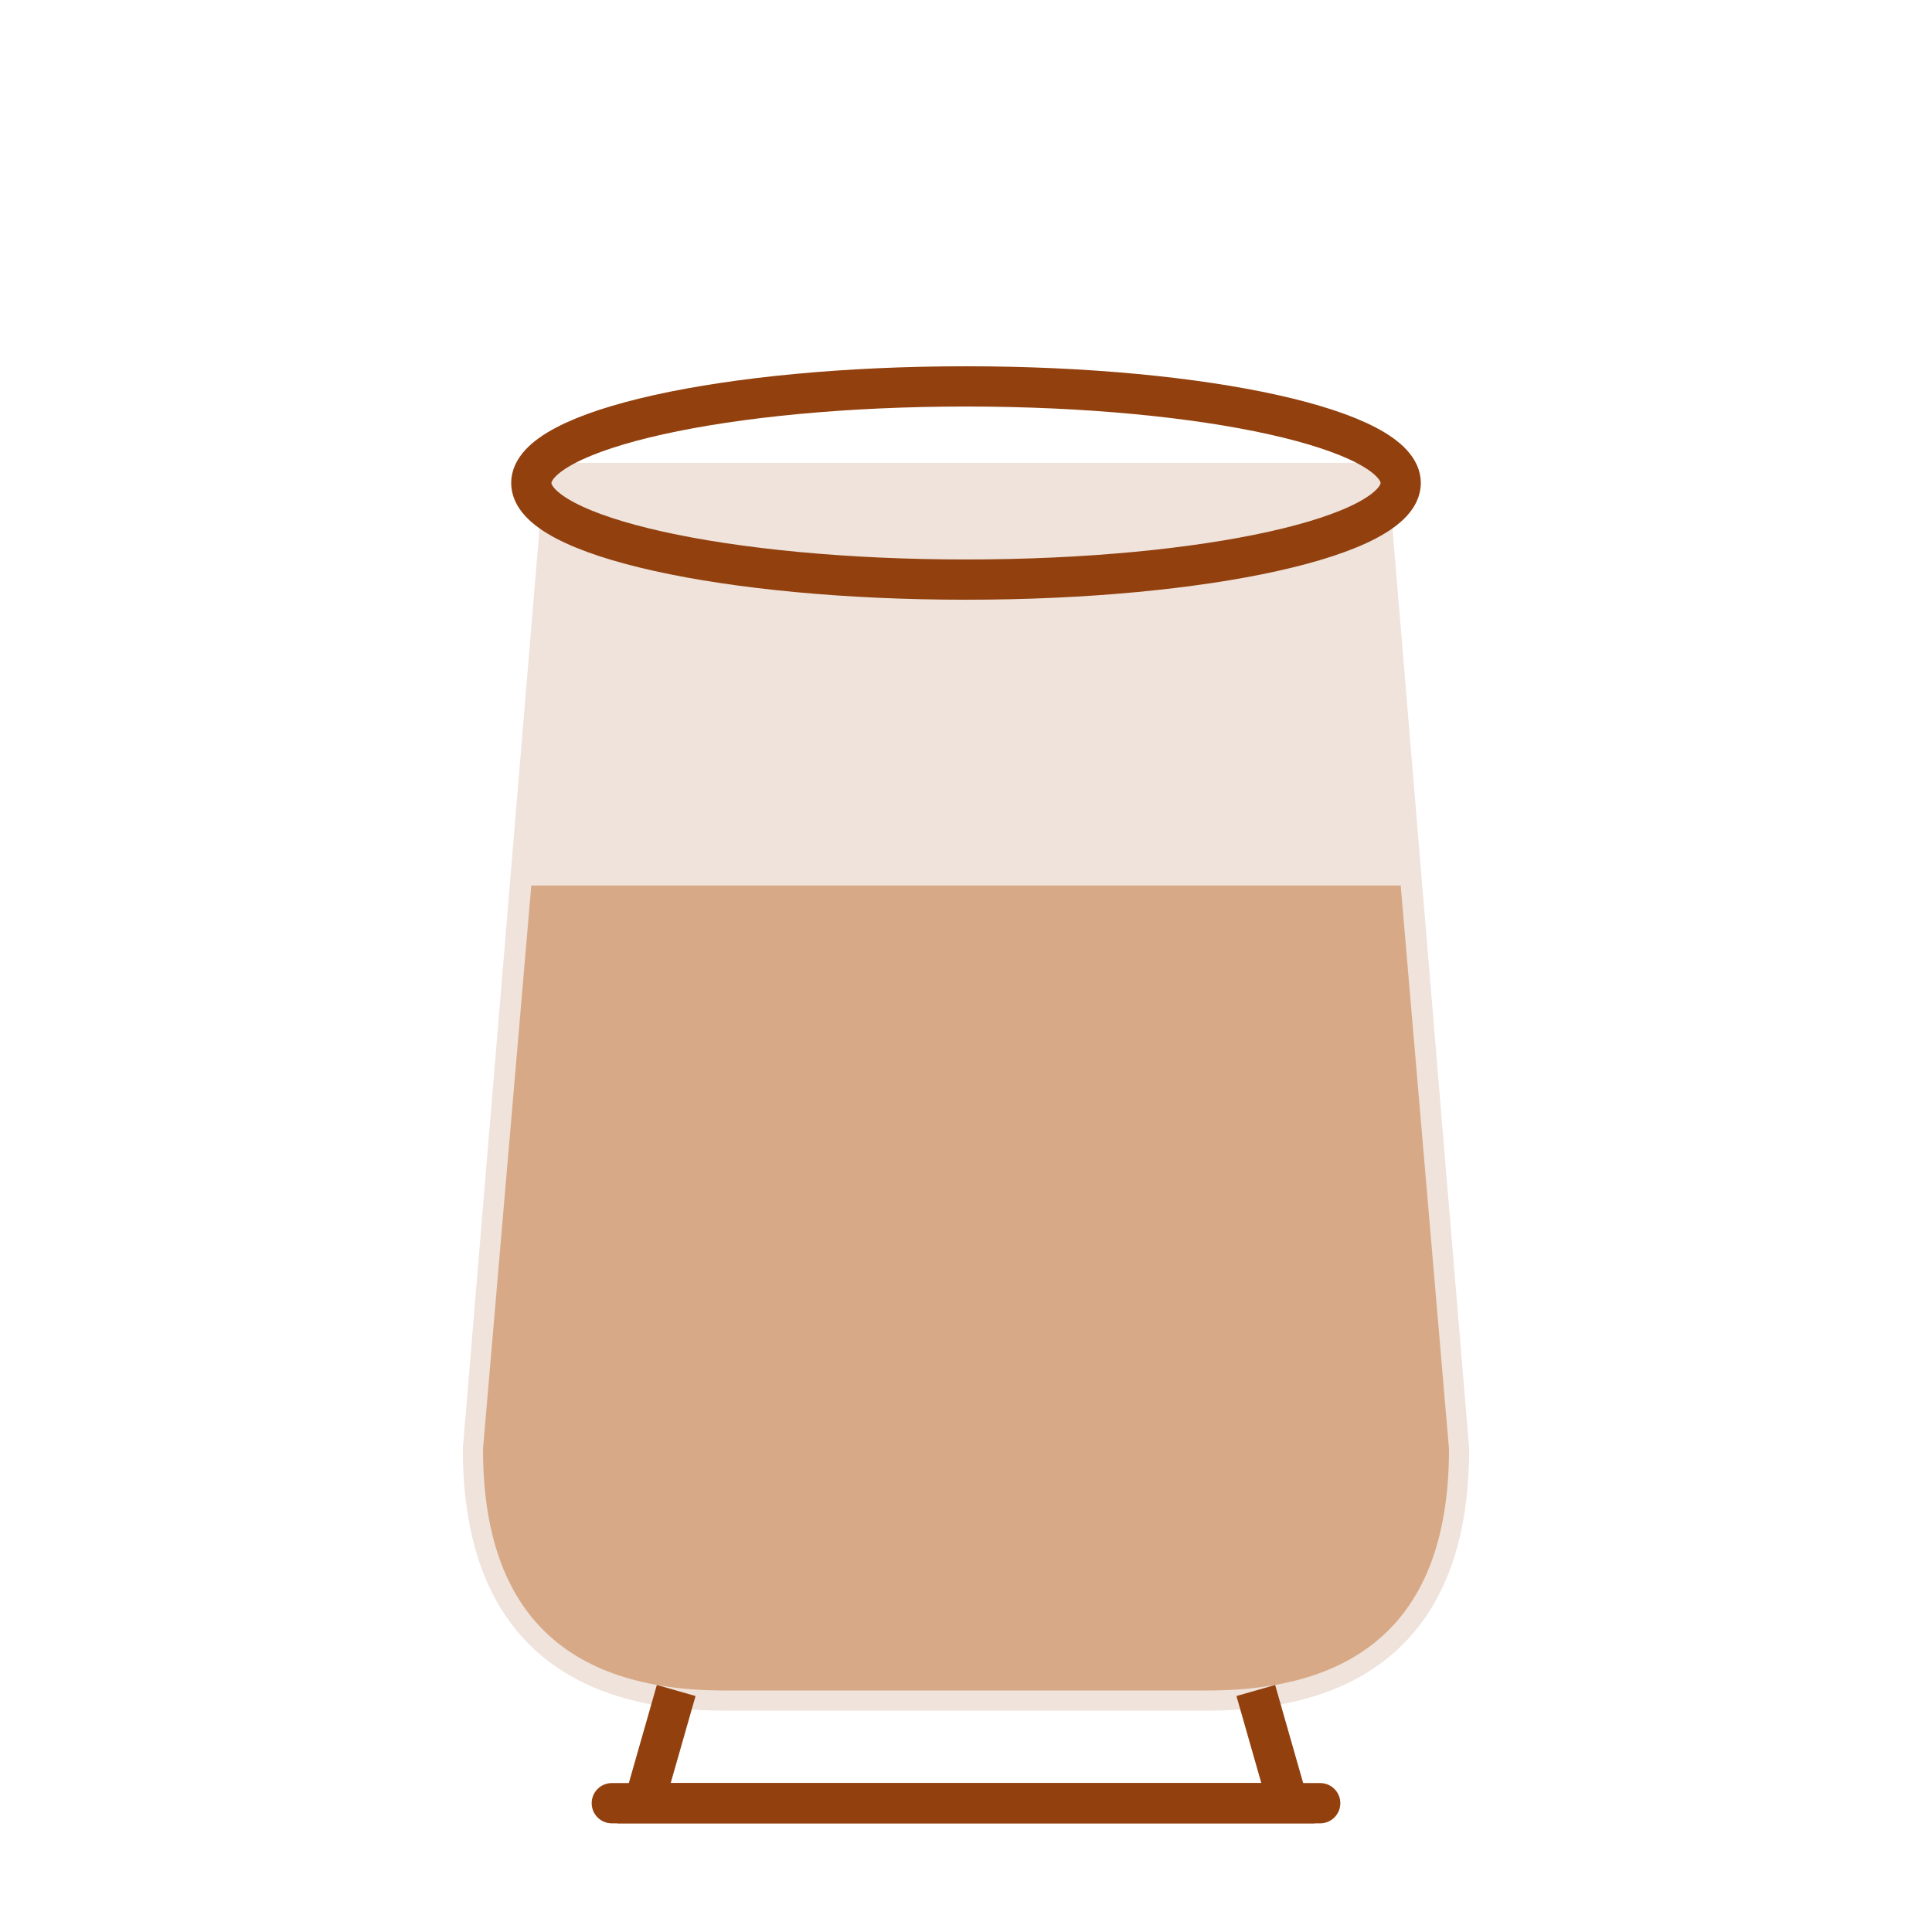
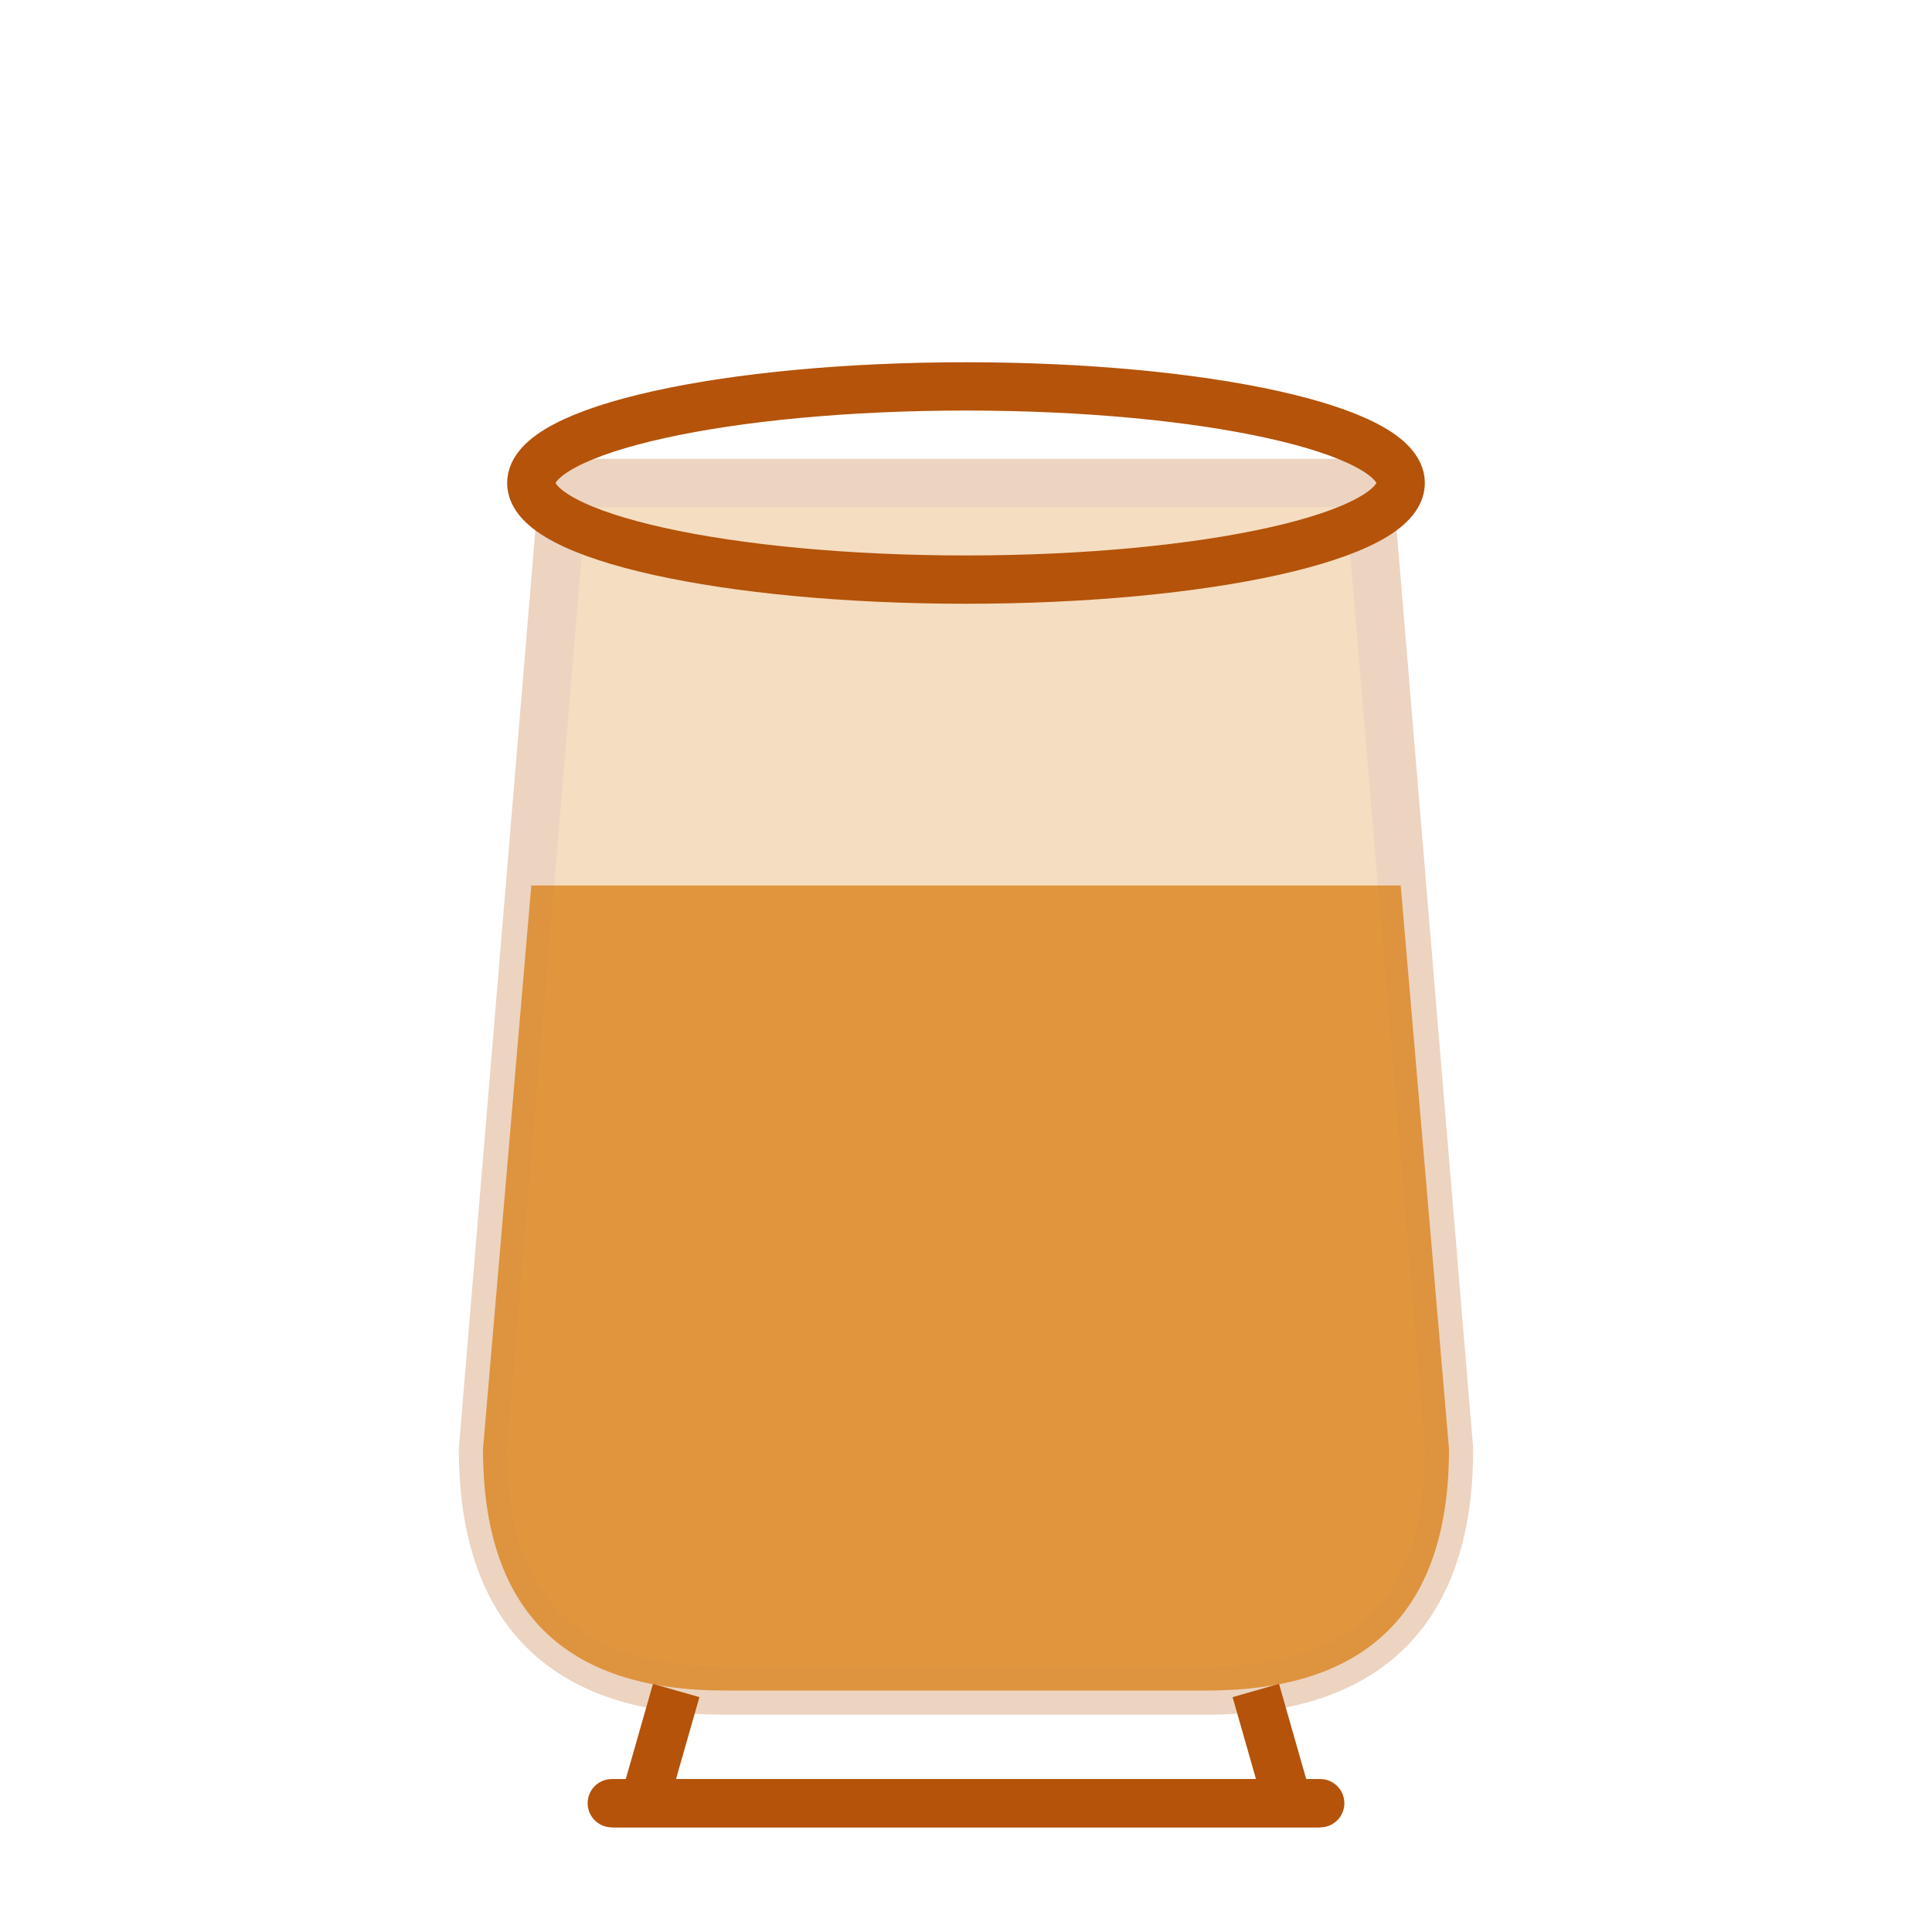
<svg xmlns="http://www.w3.org/2000/svg" viewBox="0 0 120 120" fill="none">
-   <path d="M35 30 L30 90 Q30 105 45 105 L75 105 Q90 105 90 90 L85 30 Z" fill="#92400e" opacity="0.15" stroke="#92400e" stroke-width="2.5" />
-   <path d="M33 55 L30 90 Q30 105 45 105 L75 105 Q90 105 90 90 L87 55 Z" fill="#b45309" opacity="0.4" />
-   <ellipse cx="60" cy="30" rx="27" ry="6" fill="none" stroke="#92400e" stroke-width="2.5" />
-   <path d="M42 105 L40 112 L80 112 L78 105" fill="none" stroke="#92400e" stroke-width="2.5" />
-   <line x1="38" y1="112" x2="82" y2="112" stroke="#92400e" stroke-width="2.5" stroke-linecap="round" />
+   <path d="M35 30 L30 90 Q30 105 45 105 L75 105 Q90 105 90 90 L85 30 Z" fill="#d97706" opacity="0.25" stroke="#b45309" stroke-width="3" />
+   <path d="M33 55 L30 90 Q30 105 45 105 L75 105 Q90 105 90 90 L87 55 Z" fill="#d97706" opacity="0.7" />
+   <ellipse cx="60" cy="30" rx="27" ry="6" fill="none" stroke="#b45309" stroke-width="3" />
+   <path d="M42 105 L40 112 L80 112 L78 105" fill="none" stroke="#b45309" stroke-width="3" />
+   <line x1="38" y1="112" x2="82" y2="112" stroke="#b45309" stroke-width="3" stroke-linecap="round" />
</svg>
